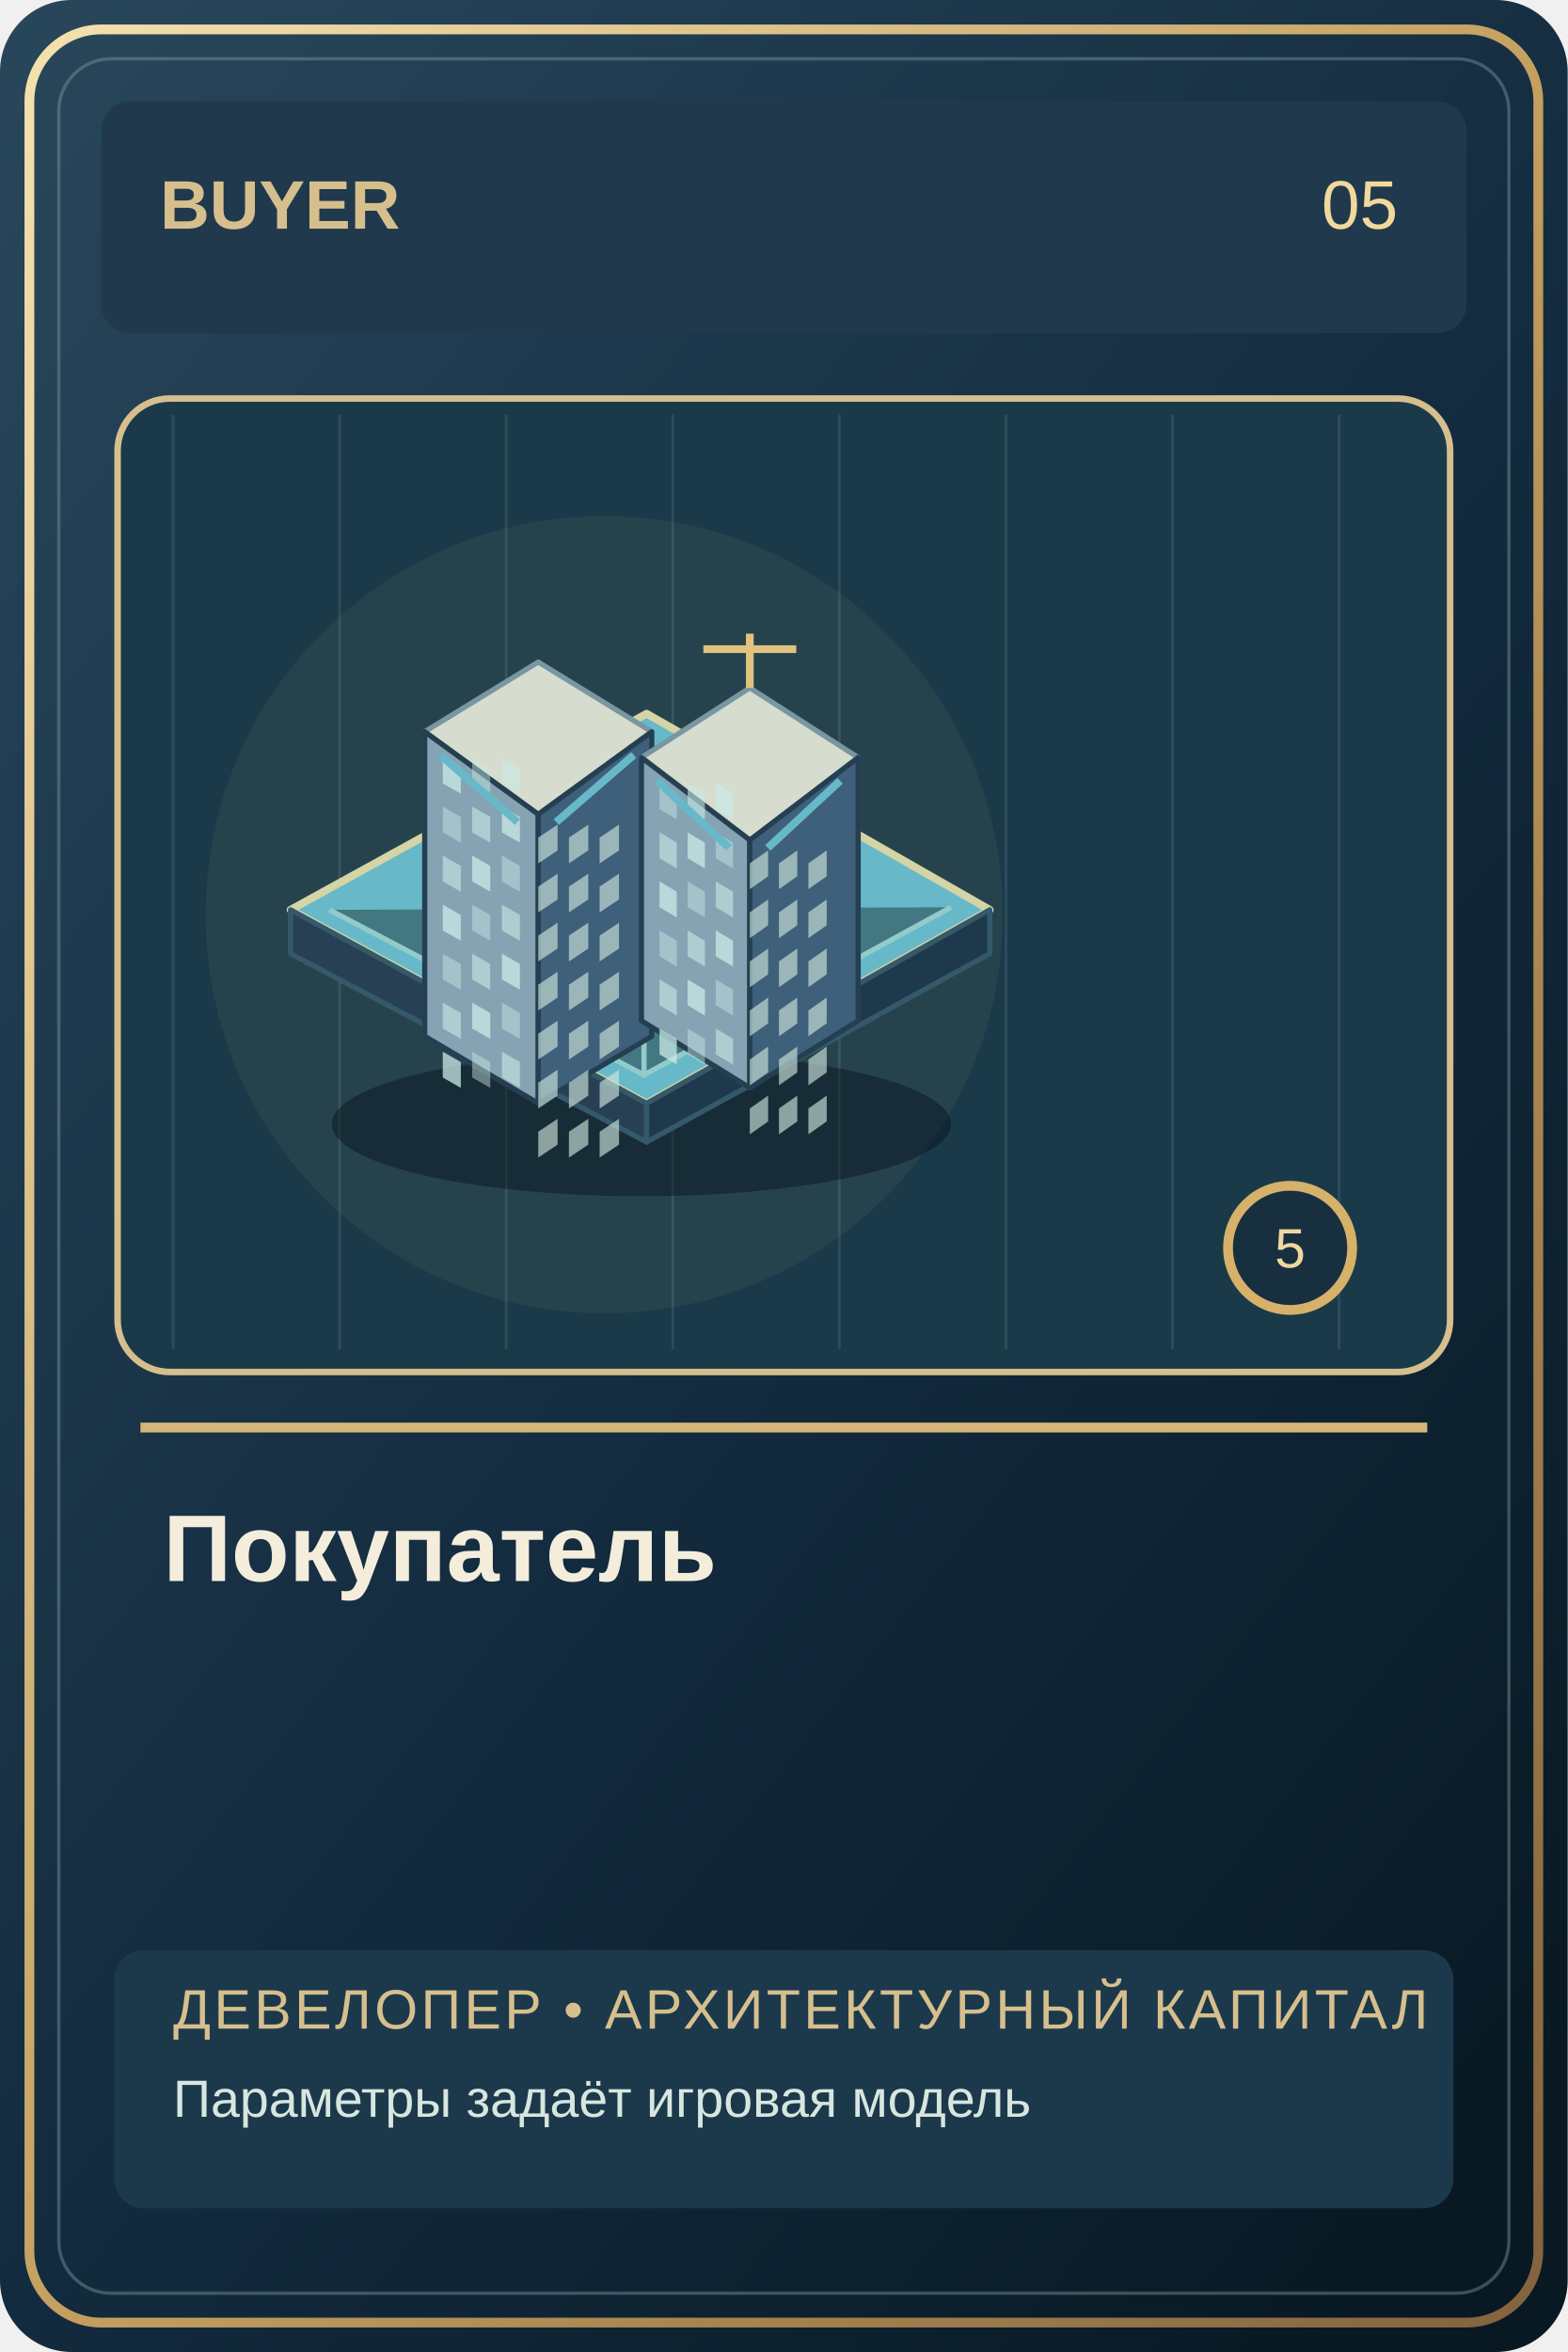
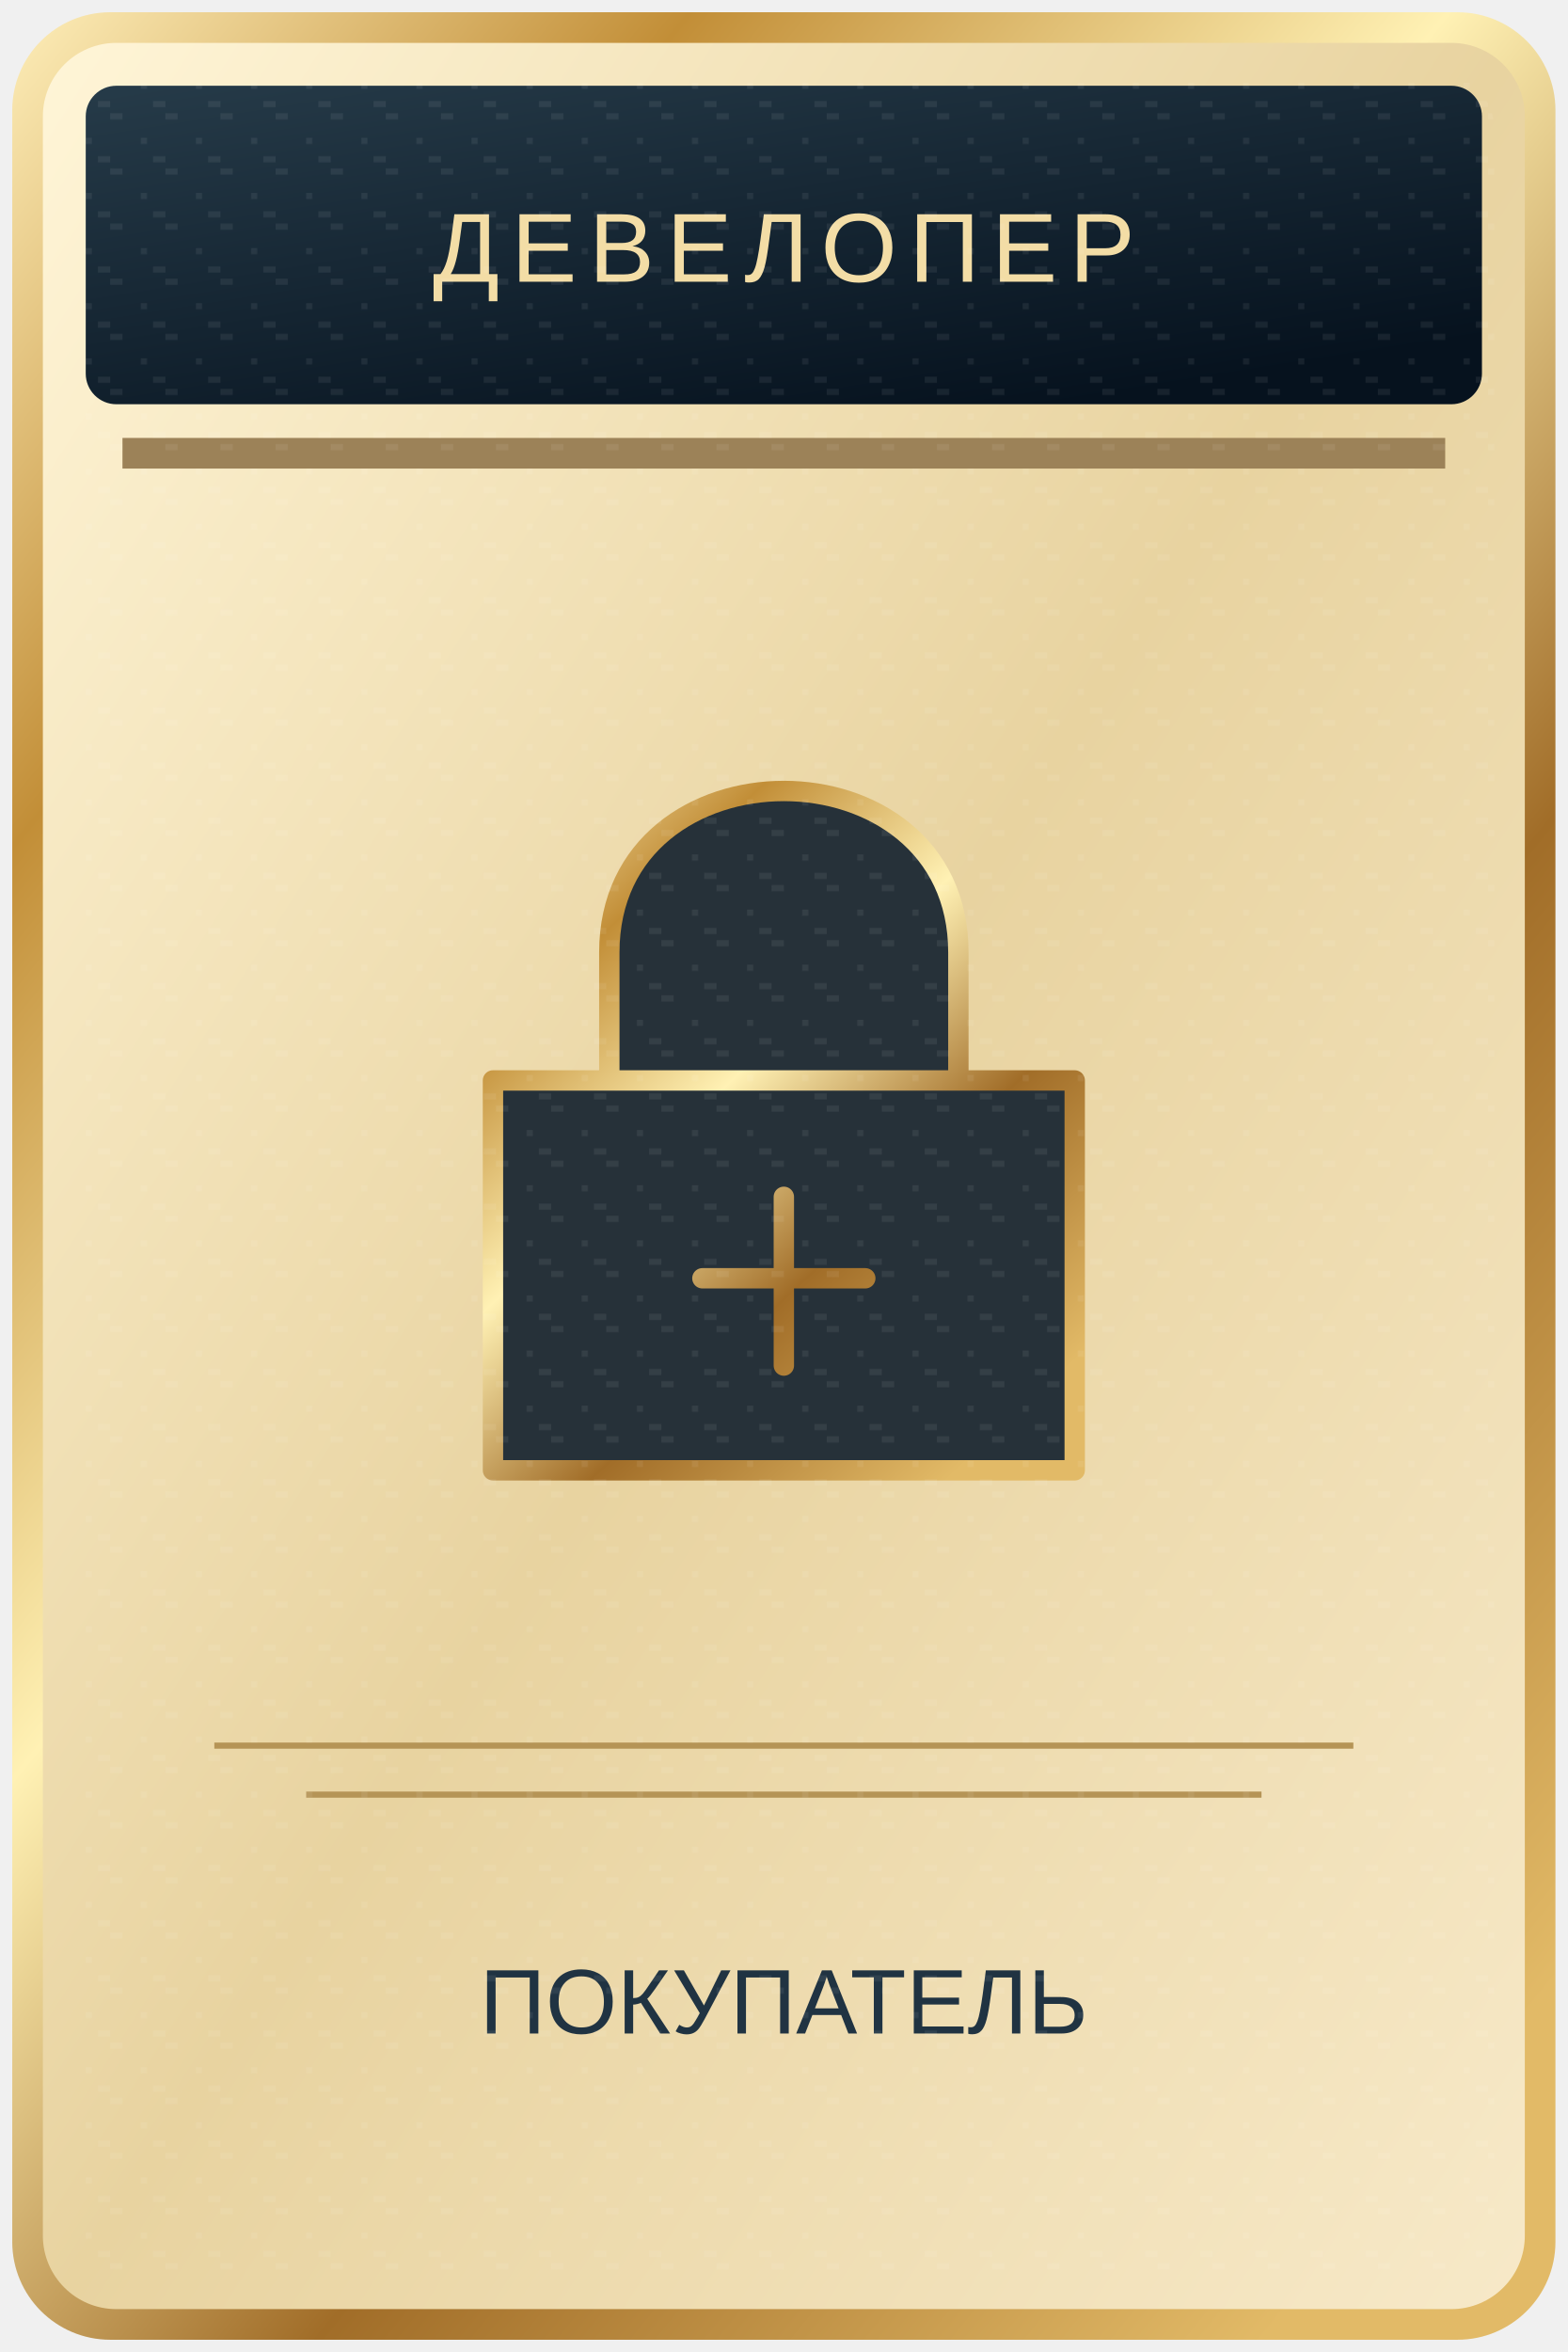
- <svg xmlns="http://www.w3.org/2000/svg" viewBox="0 0 480 720" width="480" height="720" role="img" aria-label="Покупатель">
+ <svg xmlns="http://www.w3.org/2000/svg" viewBox="0 0 256 384" role="img" aria-label="Покупатель">
  <defs>
-     <linearGradient id="bg" x2=".85" y2="1">
-       <stop stop-color="#29475b" />
-       <stop offset=".55" stop-color="#142c40" />
-       <stop offset="1" stop-color="#081923" />
+     <linearGradient id="gold" x2="0.8" y2="1">
+       <stop stop-color="#fff0bc" />
+       <stop offset=".22" stop-color="#c28e37" />
+       <stop offset=".46" stop-color="#fff1b4" />
+       <stop offset=".7" stop-color="#a16d28" />
+       <stop offset="1" stop-color="#e2ba67" />
    </linearGradient>
-     <linearGradient id="gold" x2="1" y2="1">
-       <stop stop-color="#f4e1af" />
-       <stop offset=".53" stop-color="#c29d5d" />
-       <stop offset="1" stop-color="#83633d" />
+     <linearGradient id="cream" x2="1" y2="1">
+       <stop stop-color="#fff5d7" />
+       <stop offset=".5" stop-color="#e8d3a0" />
+       <stop offset="1" stop-color="#f7e9c8" />
+     </linearGradient>
+     <linearGradient id="navy" x2=".7" y2="1">
+       <stop stop-color="#263b49" />
+       <stop offset="1" stop-color="#06121e" />
    </linearGradient>
    <linearGradient id="glass" x2="1" y2="1">
-       <stop stop-color="#bddad8" />
-       <stop offset="1" stop-color="#627f99" />
+       <stop stop-color="#d4e9e8" />
+       <stop offset=".45" stop-color="#6495ad" />
+       <stop offset="1" stop-color="#294453" />
    </linearGradient>
+     <pattern id="grain" width="9" height="9" patternUnits="userSpaceOnUse">
+       <path d="M0 1h2m3 4h1m1 3h2" stroke="#fff" opacity=".07" />
+     </pattern>
  </defs>
-   <rect width="480" height="720" rx="22" fill="url(#bg)" />
-   <rect x="9" y="9" width="462" height="702" rx="22" stroke="url(#gold)" stroke-width="3" fill="none" />
-   <rect x="18" y="18" width="444" height="684" rx="16" stroke="#7b989d" stroke-opacity=".44" fill="none" />
-   <rect x="31" y="31" width="418" height="71" rx="9" fill="#20394d" />
-   <text x="49" y="70" font-family="Arial,sans-serif" font-size="21" font-weight="700" fill="#d7bf8d">BUYER</text>
-   <text x="428" y="70" text-anchor="end" font-size="21" fill="#f1d99c" font-family="Arial,sans-serif">05</text>
-   <rect x="36" y="122" width="408" height="298" rx="16" fill="#1a3a49" stroke="#d7bf8d" stroke-width="2" />
-   <path d="M53 127v286" stroke="#7798a3" stroke-width=".8" opacity=".2" />
-   <path d="M104 127v286" stroke="#7798a3" stroke-width=".8" opacity=".2" />
-   <path d="M155 127v286" stroke="#7798a3" stroke-width=".8" opacity=".2" />
-   <path d="M206 127v286" stroke="#7798a3" stroke-width=".8" opacity=".2" />
-   <path d="M257 127v286" stroke="#7798a3" stroke-width=".8" opacity=".2" />
-   <path d="M308 127v286" stroke="#7798a3" stroke-width=".8" opacity=".2" />
-   <path d="M359 127v286" stroke="#7798a3" stroke-width=".8" opacity=".2" />
-   <path d="M410 127v286" stroke="#7798a3" stroke-width=".8" opacity=".2" />
-   <circle cx="185" cy="280" r="122" fill="#d7bf8d" opacity=".07" />
-   <g transform="translate(70 145) scale(.79)">
-     <ellipse cx="160" cy="252" rx="120" ry="28" fill="#040e1a" opacity=".43" />
-     <polygon points="24,169 162,93 295,169 162,244" fill="#67b9c9" stroke="#d5d4a5" stroke-width="3" stroke-linejoin="round" />
-     <polygon points="24,169 162,244 162,259 24,186" fill="#284054" stroke="#34596a" stroke-width="2" stroke-linejoin="round" />
-     <polygon points="162,244 295,169 295,186 162,259" fill="#1e394b" stroke="#34596a" stroke-width="2" stroke-linejoin="round" />
-     <path d="M39 169l122 64 119-65M161 110v124" stroke="#e1edc8" stroke-width="2" opacity=".35" />
-     <polygon points="76,100 120,73 164,100 120,132" fill="#d6dcce" stroke="#7997a1" stroke-width="2" stroke-linejoin="round" />
-     <polygon points="76,100 120,132 120,244 76,218" fill="#85a3b2" stroke="#253f52" stroke-width="2" stroke-linejoin="round" />
-     <polygon points="120,132 164,100 164,218 120,244" fill="#3e607a" stroke="#253f52" stroke-width="2" stroke-linejoin="round" />
-     <path d="M83.0 110l7.0 4v10l-7.0 -4Z" fill="#cae9e5" opacity="0.75" />
-     <path d="M120.0 141l7.5 -5v10l-7.5 5Z" fill="#cee6dd" opacity=".64" />
-     <path d="M94.4 110l7.0 4v10l-7.0 -4Z" fill="#cae9e5" opacity="0.45" />
-     <path d="M131.9 141l7.5 -5v10l-7.5 5Z" fill="#cee6dd" opacity=".64" />
-     <path d="M105.9 110l7.0 4v10l-7.0 -4Z" fill="#cae9e5" opacity="0.6" />
-     <path d="M143.8 141l7.5 -5v10l-7.5 5Z" fill="#cee6dd" opacity=".64" />
-     <path d="M83.0 129l7.0 4v10l-7.0 -4Z" fill="#cae9e5" opacity="0.45" />
-     <path d="M120.0 160l7.5 -5v10l-7.5 5Z" fill="#cee6dd" opacity=".64" />
-     <path d="M94.4 129l7.0 4v10l-7.0 -4Z" fill="#cae9e5" opacity="0.6" />
-     <path d="M131.9 160l7.5 -5v10l-7.5 5Z" fill="#cee6dd" opacity=".64" />
-     <path d="M105.9 129l7.0 4v10l-7.0 -4Z" fill="#cae9e5" opacity="0.75" />
-     <path d="M143.8 160l7.5 -5v10l-7.5 5Z" fill="#cee6dd" opacity=".64" />
-     <path d="M83.0 148l7.0 4v10l-7.0 -4Z" fill="#cae9e5" opacity="0.6" />
-     <path d="M120.0 179l7.5 -5v10l-7.5 5Z" fill="#cee6dd" opacity=".64" />
-     <path d="M94.4 148l7.0 4v10l-7.0 -4Z" fill="#cae9e5" opacity="0.75" />
-     <path d="M131.9 179l7.5 -5v10l-7.5 5Z" fill="#cee6dd" opacity=".64" />
-     <path d="M105.9 148l7.0 4v10l-7.0 -4Z" fill="#cae9e5" opacity="0.45" />
-     <path d="M143.8 179l7.5 -5v10l-7.5 5Z" fill="#cee6dd" opacity=".64" />
-     <path d="M83.0 167l7.0 4v10l-7.0 -4Z" fill="#cae9e5" opacity="0.75" />
-     <path d="M120.0 198l7.5 -5v10l-7.5 5Z" fill="#cee6dd" opacity=".64" />
-     <path d="M94.4 167l7.0 4v10l-7.0 -4Z" fill="#cae9e5" opacity="0.45" />
-     <path d="M131.9 198l7.5 -5v10l-7.5 5Z" fill="#cee6dd" opacity=".64" />
-     <path d="M105.9 167l7.0 4v10l-7.0 -4Z" fill="#cae9e5" opacity="0.6" />
-     <path d="M143.8 198l7.5 -5v10l-7.5 5Z" fill="#cee6dd" opacity=".64" />
-     <path d="M83.0 186l7.0 4v10l-7.0 -4Z" fill="#cae9e5" opacity="0.45" />
-     <path d="M120.0 217l7.5 -5v10l-7.5 5Z" fill="#cee6dd" opacity=".64" />
-     <path d="M94.4 186l7.0 4v10l-7.0 -4Z" fill="#cae9e5" opacity="0.6" />
-     <path d="M131.9 217l7.5 -5v10l-7.5 5Z" fill="#cee6dd" opacity=".64" />
-     <path d="M105.9 186l7.0 4v10l-7.0 -4Z" fill="#cae9e5" opacity="0.75" />
-     <path d="M143.8 217l7.5 -5v10l-7.5 5Z" fill="#cee6dd" opacity=".64" />
-     <path d="M83.0 205l7.0 4v10l-7.0 -4Z" fill="#cae9e5" opacity="0.6" />
-     <path d="M120.0 236l7.5 -5v10l-7.5 5Z" fill="#cee6dd" opacity=".64" />
-     <path d="M94.4 205l7.0 4v10l-7.0 -4Z" fill="#cae9e5" opacity="0.75" />
-     <path d="M131.9 236l7.5 -5v10l-7.5 5Z" fill="#cee6dd" opacity=".64" />
-     <path d="M105.9 205l7.0 4v10l-7.0 -4Z" fill="#cae9e5" opacity="0.45" />
-     <path d="M143.8 236l7.5 -5v10l-7.5 5Z" fill="#cee6dd" opacity=".64" />
-     <path d="M83.0 224l7.0 4v10l-7.0 -4Z" fill="#cae9e5" opacity="0.75" />
-     <path d="M120.0 255l7.5 -5v10l-7.5 5Z" fill="#cee6dd" opacity=".64" />
-     <path d="M94.4 224l7.0 4v10l-7.0 -4Z" fill="#cae9e5" opacity="0.45" />
-     <path d="M131.9 255l7.5 -5v10l-7.5 5Z" fill="#cee6dd" opacity=".64" />
-     <path d="M105.9 224l7.0 4v10l-7.0 -4Z" fill="#cae9e5" opacity="0.6" />
-     <path d="M143.8 255l7.5 -5v10l-7.5 5Z" fill="#cee6dd" opacity=".64" />
-     <path d="M82 109L112 135M127 135L157 109" stroke="#67b9c9" stroke-width="3" />
-     <polygon points="160,110 202,83 244,110 202,142" fill="#d6dcce" stroke="#7997a1" stroke-width="2" stroke-linejoin="round" />
-     <polygon points="160,110 202,142 202,238 160,212" fill="#85a3b2" stroke="#253f52" stroke-width="2" stroke-linejoin="round" />
-     <polygon points="202,142 244,110 244,212 202,238" fill="#3e607a" stroke="#253f52" stroke-width="2" stroke-linejoin="round" />
-     <path d="M167.0 120l6.7 4v10l-6.7 -4Z" fill="#cae9e5" opacity="0.45" />
-     <path d="M202.0 151l7.1 -5v10l-7.1 5Z" fill="#cee6dd" opacity=".64" />
-     <path d="M177.9 120l6.7 4v10l-6.7 -4Z" fill="#cae9e5" opacity="0.6" />
-     <path d="M213.3 151l7.1 -5v10l-7.1 5Z" fill="#cee6dd" opacity=".64" />
-     <path d="M188.8 120l6.7 4v10l-6.7 -4Z" fill="#cae9e5" opacity="0.75" />
-     <path d="M224.7 151l7.1 -5v10l-7.1 5Z" fill="#cee6dd" opacity=".64" />
-     <path d="M167.0 139l6.7 4v10l-6.7 -4Z" fill="#cae9e5" opacity="0.6" />
-     <path d="M202.0 170l7.1 -5v10l-7.1 5Z" fill="#cee6dd" opacity=".64" />
-     <path d="M177.9 139l6.7 4v10l-6.7 -4Z" fill="#cae9e5" opacity="0.75" />
-     <path d="M213.3 170l7.1 -5v10l-7.1 5Z" fill="#cee6dd" opacity=".64" />
-     <path d="M188.8 139l6.7 4v10l-6.7 -4Z" fill="#cae9e5" opacity="0.45" />
-     <path d="M224.7 170l7.1 -5v10l-7.1 5Z" fill="#cee6dd" opacity=".64" />
-     <path d="M167.0 158l6.7 4v10l-6.7 -4Z" fill="#cae9e5" opacity="0.75" />
-     <path d="M202.0 189l7.1 -5v10l-7.1 5Z" fill="#cee6dd" opacity=".64" />
-     <path d="M177.9 158l6.7 4v10l-6.7 -4Z" fill="#cae9e5" opacity="0.45" />
-     <path d="M213.3 189l7.1 -5v10l-7.1 5Z" fill="#cee6dd" opacity=".64" />
-     <path d="M188.8 158l6.7 4v10l-6.7 -4Z" fill="#cae9e5" opacity="0.6" />
-     <path d="M224.7 189l7.1 -5v10l-7.1 5Z" fill="#cee6dd" opacity=".64" />
-     <path d="M167.0 177l6.7 4v10l-6.7 -4Z" fill="#cae9e5" opacity="0.45" />
-     <path d="M202.0 208l7.1 -5v10l-7.1 5Z" fill="#cee6dd" opacity=".64" />
-     <path d="M177.9 177l6.7 4v10l-6.7 -4Z" fill="#cae9e5" opacity="0.6" />
-     <path d="M213.3 208l7.1 -5v10l-7.1 5Z" fill="#cee6dd" opacity=".64" />
-     <path d="M188.8 177l6.7 4v10l-6.7 -4Z" fill="#cae9e5" opacity="0.75" />
-     <path d="M224.7 208l7.1 -5v10l-7.1 5Z" fill="#cee6dd" opacity=".64" />
-     <path d="M167.0 196l6.7 4v10l-6.7 -4Z" fill="#cae9e5" opacity="0.6" />
-     <path d="M202.0 227l7.1 -5v10l-7.1 5Z" fill="#cee6dd" opacity=".64" />
-     <path d="M177.9 196l6.7 4v10l-6.7 -4Z" fill="#cae9e5" opacity="0.75" />
-     <path d="M213.3 227l7.1 -5v10l-7.1 5Z" fill="#cee6dd" opacity=".64" />
-     <path d="M188.8 196l6.7 4v10l-6.7 -4Z" fill="#cae9e5" opacity="0.45" />
-     <path d="M224.7 227l7.1 -5v10l-7.1 5Z" fill="#cee6dd" opacity=".64" />
-     <path d="M167.0 215l6.7 4v10l-6.7 -4Z" fill="#cae9e5" opacity="0.75" />
-     <path d="M202.0 246l7.1 -5v10l-7.1 5Z" fill="#cee6dd" opacity=".64" />
-     <path d="M177.9 215l6.7 4v10l-6.7 -4Z" fill="#cae9e5" opacity="0.45" />
-     <path d="M213.3 246l7.1 -5v10l-7.1 5Z" fill="#cee6dd" opacity=".64" />
-     <path d="M188.8 215l6.7 4v10l-6.7 -4Z" fill="#cae9e5" opacity="0.6" />
-     <path d="M224.7 246l7.1 -5v10l-7.1 5Z" fill="#cee6dd" opacity=".64" />
-     <path d="M166 119L194 145M209 145L237 119" stroke="#67b9c9" stroke-width="3" />
-     <path d="M202 83v-21m-18 6h36" stroke="#e1c27f" stroke-width="3" />
+   <rect x="2" y="2" width="252" height="380" rx="16" fill="url(#gold)" />
+   <rect x="7" y="7" width="242" height="370" rx="12" fill="url(#cream)" />
+   <rect x="14" y="14" width="228" height="52" rx="5" fill="url(#navy)" />
+   <path d="M20 74h216" stroke="#9c8258" stroke-width="5" />
+   <g transform="translate(128 184) scale(.95)">
+     <g fill="#263139" stroke="url(#gold)" stroke-width="3.5" stroke-linejoin="round" stroke-linecap="round">
+       <path d="M-50 59h100V-8H-50zM-30-8v-22c0-37 60-37 60 0v22M0 12v29m-14-15h28" />
+     </g>
  </g>
-   <circle cx="395" cy="382" r="19" fill="#182f40" stroke="#d6b16a" stroke-width="3" />
-   <text x="395" y="388" fill="#efd6a0" text-anchor="middle" font-size="17" font-family="Arial,sans-serif">5</text>
-   <path d="M43 437h394" stroke="#d6b679" stroke-width="3" />
-   <text x="50" y="484" font-size="29" font-weight="700" font-family="Arial,sans-serif" fill="#f4eddb">
-     <tspan x="50" dy="0">Покупатель</tspan>
-   </text>
-   <rect x="35" y="597" width="410" height="79" rx="9" fill="#1c394c" />
-   <text x="53" y="621" fill="#d7bf8d" font-size="17" font-family="Arial,sans-serif" letter-spacing="1">ДЕВЕЛОПЕР • АРХИТЕКТУРНЫЙ КАПИТАЛ</text>
-   <text x="53" y="648" fill="#d7e6df" font-size="16" font-family="Arial,sans-serif">Параметры задаёт игровая модель</text>
+   <path d="M35 285h186m-171 8h156" stroke="#b59456" />
+   <text x="128" y="46" text-anchor="middle" font-family="Arial,sans-serif" font-size="16" fill="#f3dda6" letter-spacing="2">ДЕВЕЛОПЕР</text>
+   <text x="128" y="332" text-anchor="middle" font-family="Arial,sans-serif" font-size="15" fill="#203342">ПОКУПАТЕЛЬ</text>
+   <rect x="12" y="12" width="232" height="360" rx="9" fill="url(#grain)" />
</svg>
